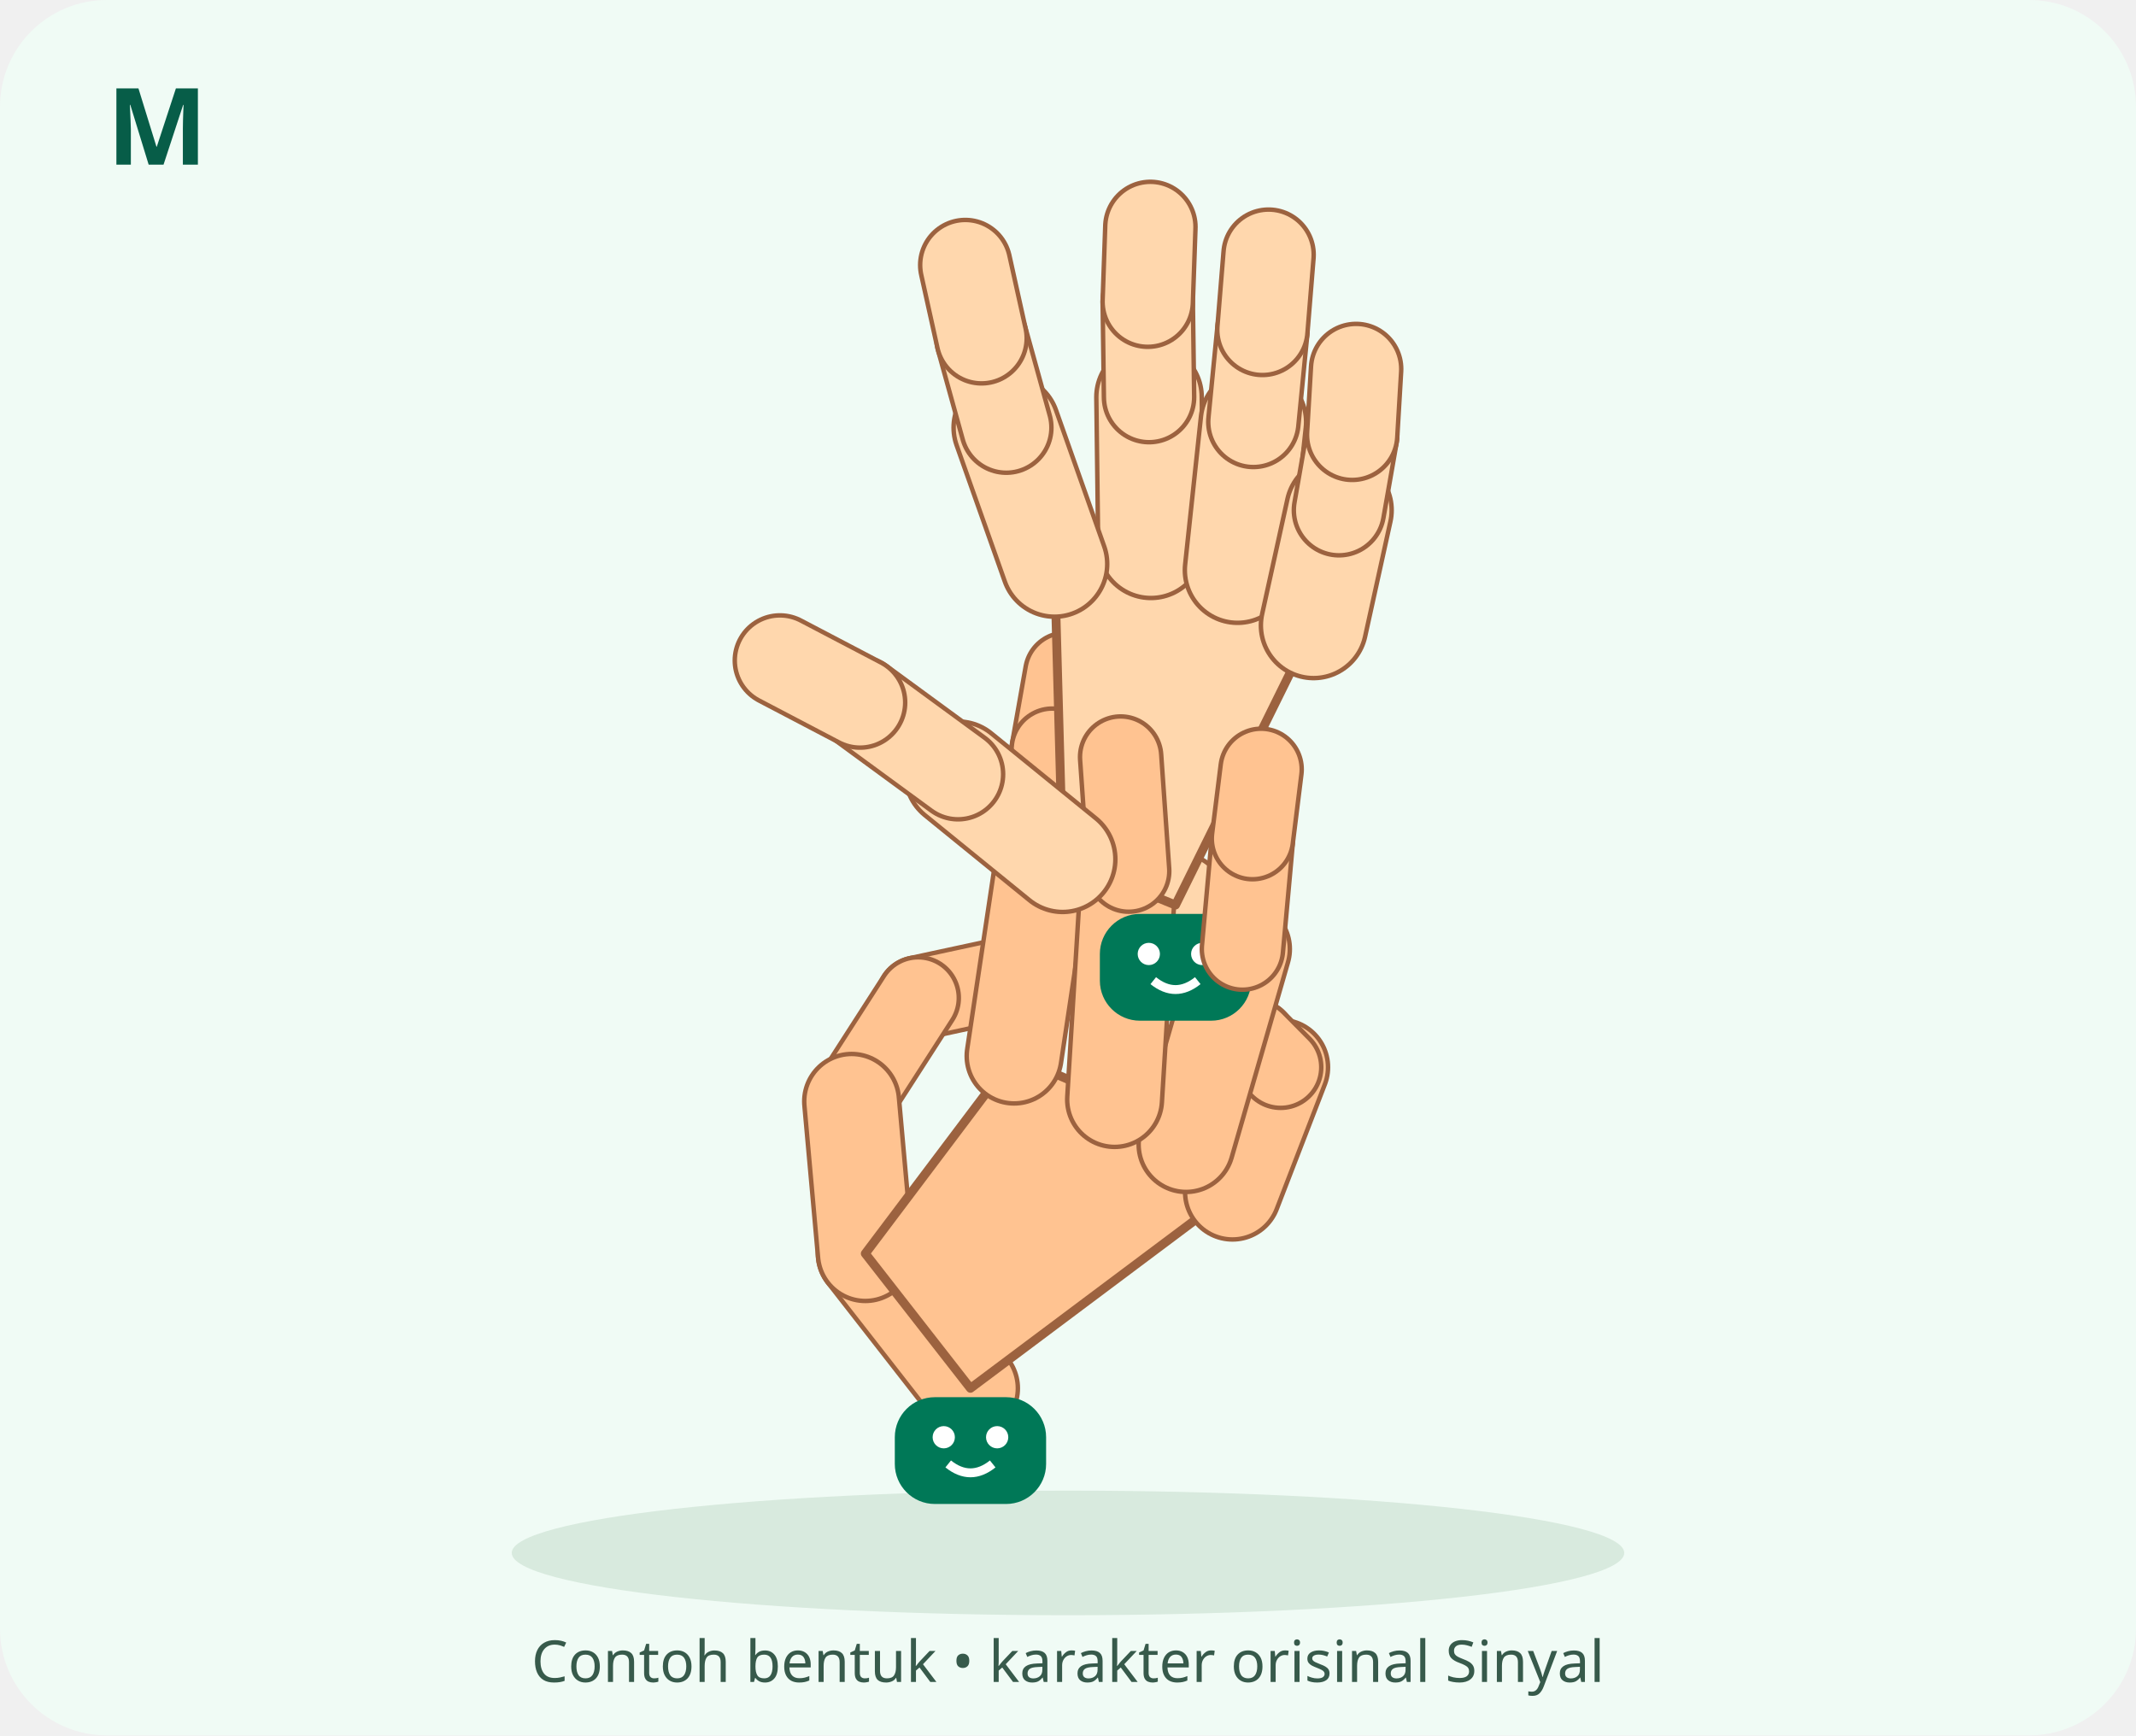
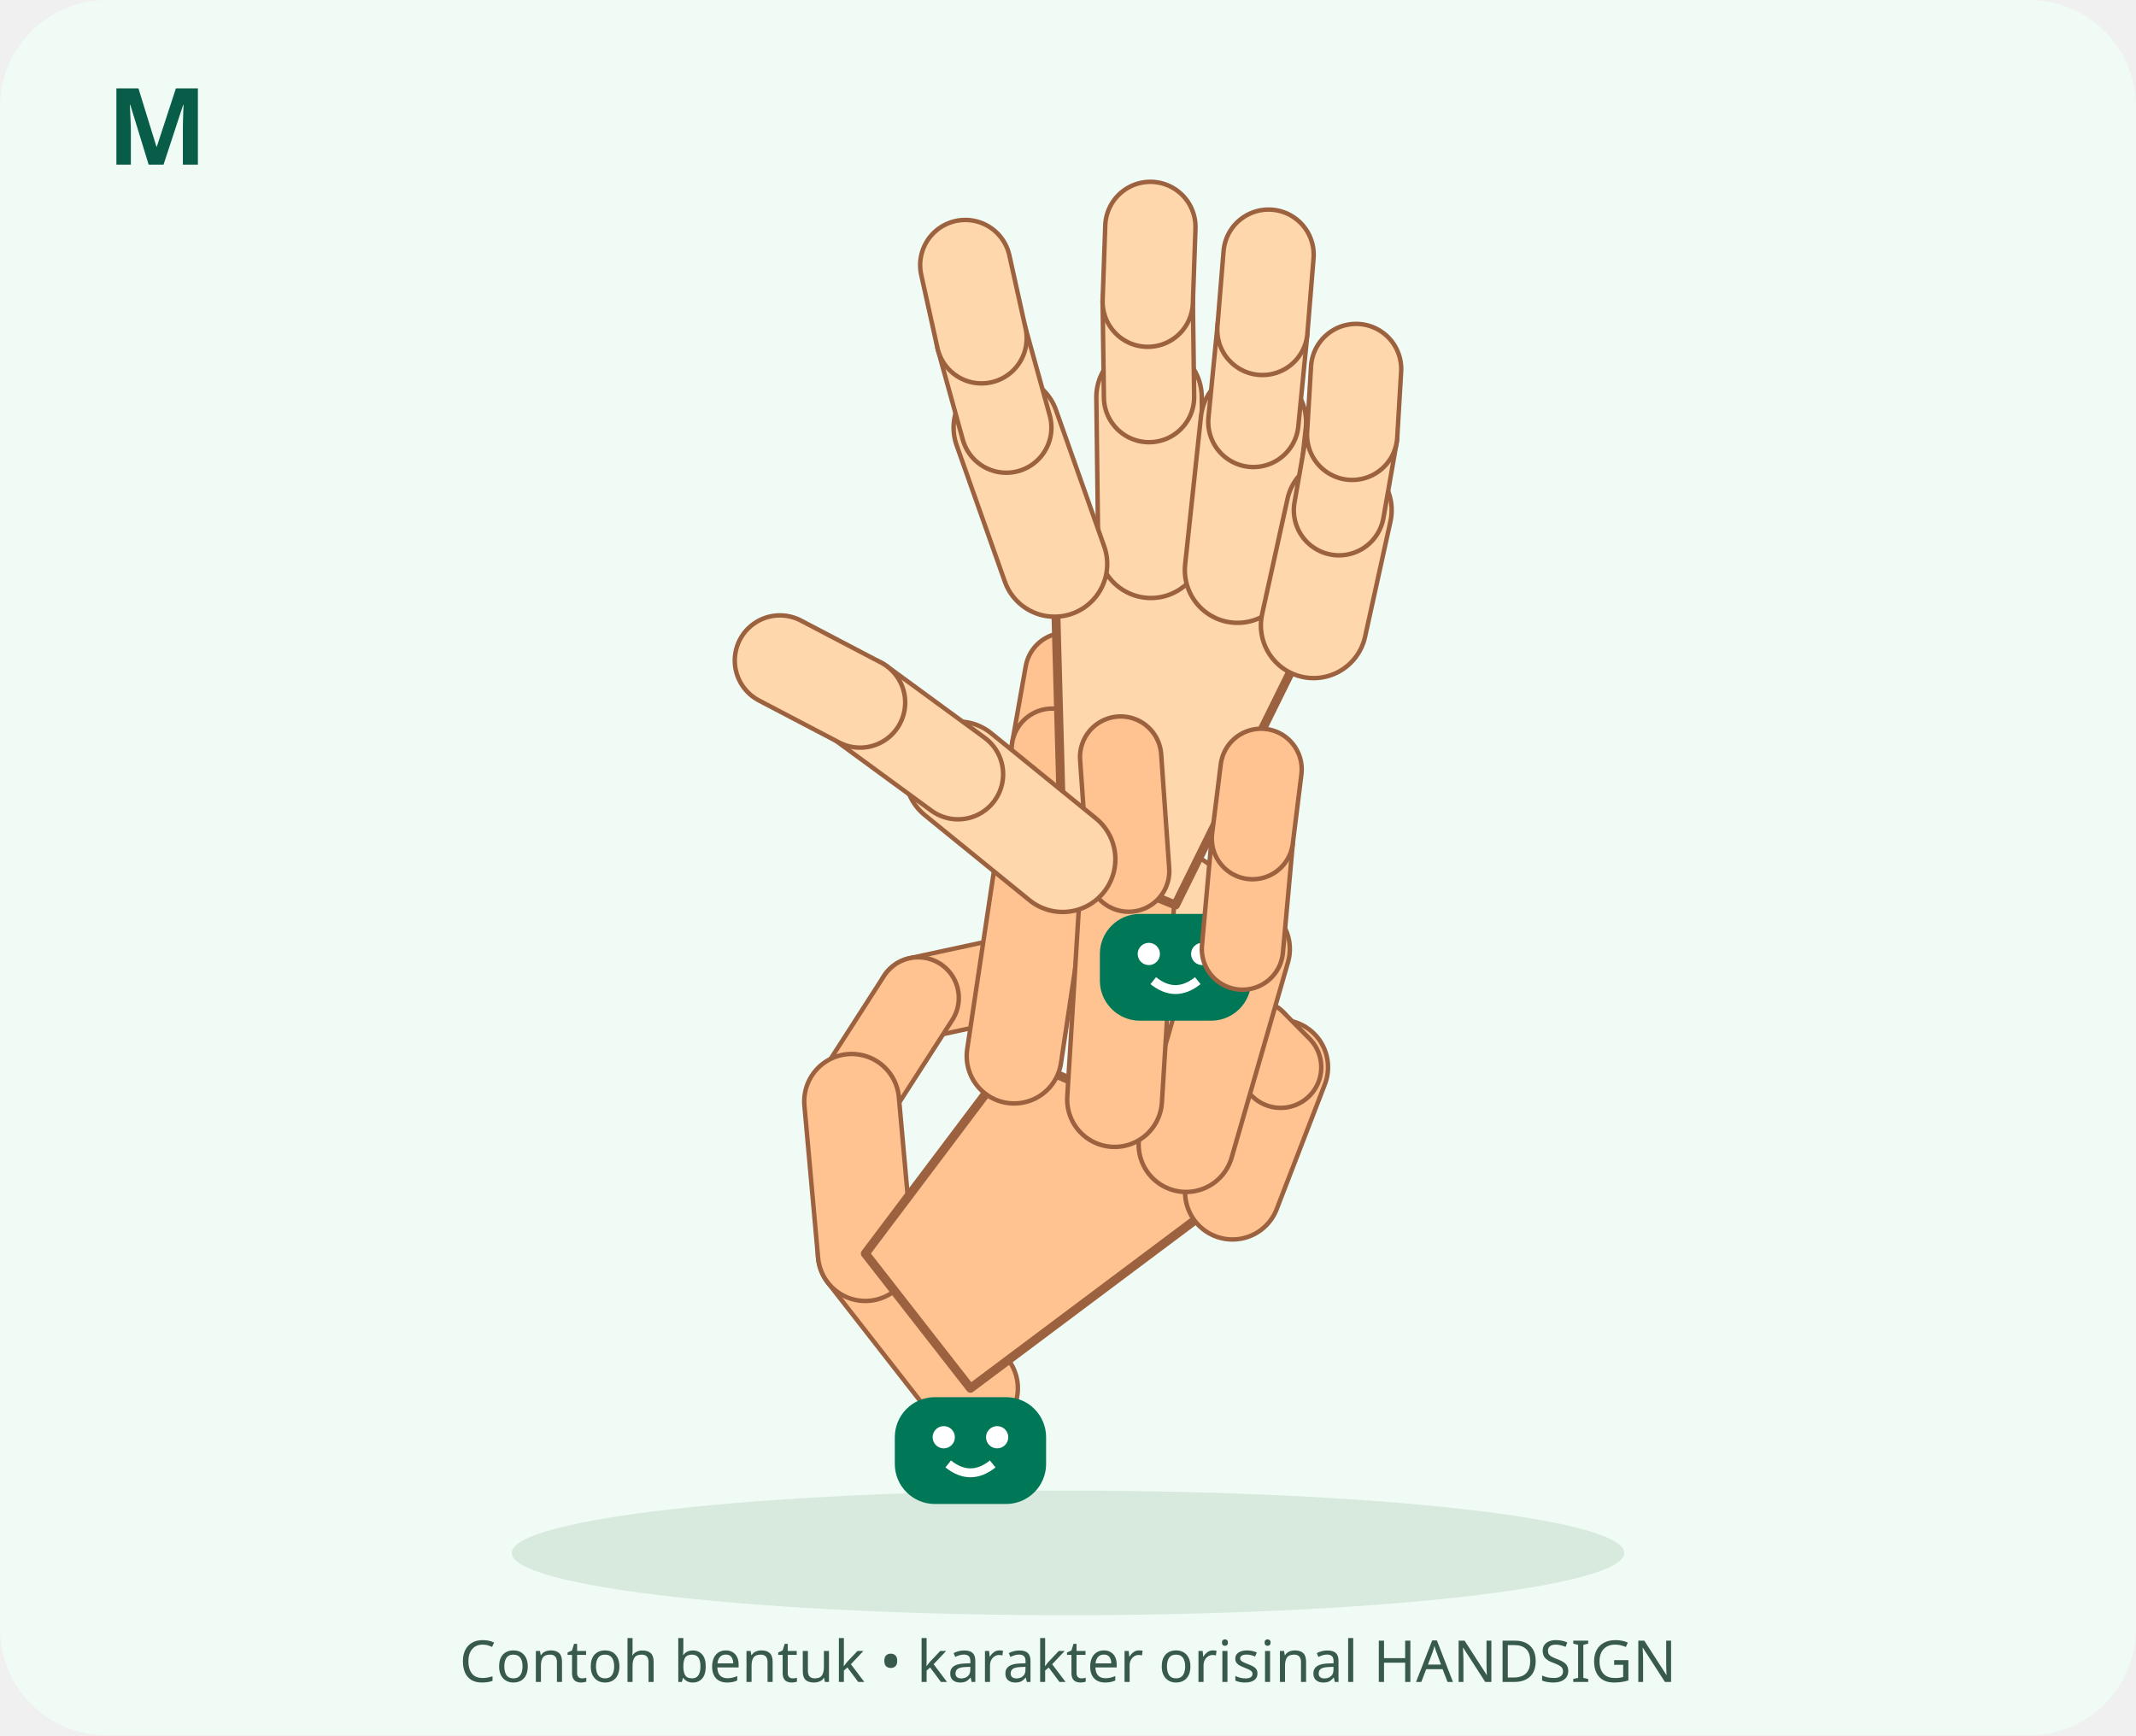
<svg xmlns="http://www.w3.org/2000/svg" viewBox="0 0 480 390" role="img" aria-labelledby="title">
  <rect width="480" height="390" rx="24" fill="#f0fbf5" />
  <ellipse cx="240" cy="349" rx="125" ry="14" fill="#d8eade" />
  <path d="M206.33 224.27L222.20 220.85" stroke="#9c623f" stroke-width="19.262" stroke-linecap="round" />
  <path d="M206.33 224.27L222.20 220.85" stroke="#ffc391" stroke-width="17.262" stroke-linecap="round" />
  <path d="M191.38 247.52L206.33 224.27" stroke="#9c623f" stroke-width="19.262" stroke-linecap="round" />
  <path d="M191.38 247.52L206.33 224.27" stroke="#ffc391" stroke-width="17.262" stroke-linecap="round" />
  <path d="M218.08 312.00L194.45 281.72" stroke="#9c623f" stroke-width="22.308" stroke-linecap="round" />
  <path d="M218.08 312.00L194.45 281.72" stroke="#ffc391" stroke-width="20.308" stroke-linecap="round" />
  <path d="M194.45 281.72L191.38 247.52" stroke="#9c623f" stroke-width="22.308" stroke-linecap="round" />
  <path d="M194.45 281.72L191.38 247.52" stroke="#ffc391" stroke-width="20.308" stroke-linecap="round" />
  <path d="M264.16 203.39L238.80 193.11" stroke="#9c623f" stroke-width="24.689" stroke-linecap="round" />
  <path d="M264.16 203.39L238.80 193.11" stroke="#ffd7ad" stroke-width="22.689" stroke-linecap="round" />
  <polygon points="218.08,312.00 194.45,281.72 227.89,237.33 250.47,247.10 266.53,257.22 276.96,267.90" fill="#ffc391" stroke="#9c623f" stroke-width="2" stroke-linejoin="round" />
  <path d="M276.96 267.90L287.78 239.85" stroke="#9c623f" stroke-width="22.308" stroke-linecap="round" />
  <path d="M276.96 267.90L287.78 239.85" stroke="#ffc391" stroke-width="20.308" stroke-linecap="round" />
  <path d="M281.93 233.94L275.37 236.10" stroke="#9c623f" stroke-width="19.262" stroke-linecap="round" />
  <path d="M281.93 233.94L275.37 236.10" stroke="#ffc391" stroke-width="17.262" stroke-linecap="round" />
  <path d="M287.78 239.85L281.93 233.94" stroke="#9c623f" stroke-width="19.262" stroke-linecap="round" />
  <path d="M287.78 239.85L281.93 233.94" stroke="#ffc391" stroke-width="17.262" stroke-linecap="round" />
  <path d="M236.47 168.37L239.49 151.33" stroke="#9c623f" stroke-width="19.262" stroke-linecap="round" />
  <path d="M236.47 168.37L239.49 151.33" stroke="#ffc391" stroke-width="17.262" stroke-linecap="round" />
  <path d="M234.62 192.48L236.47 168.37" stroke="#9c623f" stroke-width="19.262" stroke-linecap="round" />
  <path d="M234.62 192.48L236.47 168.37" stroke="#ffc391" stroke-width="17.262" stroke-linecap="round" />
  <path d="M227.89 237.33L234.62 192.48" stroke="#9c623f" stroke-width="22.308" stroke-linecap="round" />
  <path d="M227.89 237.33L234.62 192.48" stroke="#ffc391" stroke-width="20.308" stroke-linecap="round" />
  <path d="M266.53 257.22L279.20 213.29" stroke="#9c623f" stroke-width="22.308" stroke-linecap="round" />
  <path d="M266.53 257.22L279.20 213.29" stroke="#ffc391" stroke-width="20.308" stroke-linecap="round" />
  <path d="M250.47 247.10L253.63 195.77" stroke="#9c623f" stroke-width="22.308" stroke-linecap="round" />
  <path d="M250.47 247.10L253.63 195.77" stroke="#ffc391" stroke-width="20.308" stroke-linecap="round" />
  <path d="M251.83 170.14L254.14 153.59" stroke="#9c623f" stroke-width="19.262" stroke-linecap="round" />
  <path d="M251.83 170.14L254.14 153.59" stroke="#ffc391" stroke-width="17.262" stroke-linecap="round" />
  <polygon points="264.16,203.39 238.80,193.11 236.97,126.75 258.63,122.55 278.10,128.13 295.19,140.55" fill="#ffd7ad" stroke="#9c623f" stroke-width="2" stroke-linejoin="round" />
  <path d="M253.63 195.77L251.83 170.14" stroke="#9c623f" stroke-width="19.262" stroke-linecap="round" />
  <path d="M253.63 195.77L251.83 170.14" stroke="#ffc391" stroke-width="17.262" stroke-linecap="round" />
  <rect x="247.16" y="205.39" width="34" height="24" rx="9" fill="#007857" />
  <circle cx="258.16" cy="214.39" r="2.5" fill="white" />
  <circle cx="270.16" cy="214.39" r="2.5" fill="white" />
  <path d="M259.16 220.39q5 4 10 0" fill="none" stroke="white" stroke-width="2" />
  <rect x="201.08" y="314.00" width="34" height="24" rx="9" fill="#007857" />
  <circle cx="212.08" cy="323.00" r="2.5" fill="white" />
  <circle cx="224.08" cy="323.00" r="2.5" fill="white" />
  <path d="M213.08 329.00q5 4 10 0" fill="none" stroke="white" stroke-width="2" />
  <path d="M238.80 193.11L215.28 173.99" stroke="#9c623f" stroke-width="24.689" stroke-linecap="round" />
  <path d="M238.80 193.11L215.28 173.99" stroke="#ffd7ad" stroke-width="22.689" stroke-linecap="round" />
  <path d="M279.20 213.29L281.45 188.47" stroke="#9c623f" stroke-width="19.262" stroke-linecap="round" />
  <path d="M279.20 213.29L281.45 188.47" stroke="#ffc391" stroke-width="17.262" stroke-linecap="round" />
  <path d="M258.63 122.55L258.21 89.24" stroke="#9c623f" stroke-width="24.689" stroke-linecap="round" />
  <path d="M258.63 122.55L258.21 89.24" stroke="#ffd7ad" stroke-width="22.689" stroke-linecap="round" />
  <path d="M281.45 188.47L283.39 172.90" stroke="#9c623f" stroke-width="19.262" stroke-linecap="round" />
  <path d="M281.45 188.47L283.39 172.90" stroke="#ffc391" stroke-width="17.262" stroke-linecap="round" />
  <path d="M236.97 126.75L226.13 96.10" stroke="#9c623f" stroke-width="24.689" stroke-linecap="round" />
  <path d="M236.97 126.75L226.13 96.10" stroke="#ffd7ad" stroke-width="22.689" stroke-linecap="round" />
  <path d="M278.10 128.13L281.66 94.82" stroke="#9c623f" stroke-width="24.689" stroke-linecap="round" />
  <path d="M278.10 128.13L281.66 94.82" stroke="#ffd7ad" stroke-width="22.689" stroke-linecap="round" />
  <path d="M295.19 140.55L300.89 114.66" stroke="#9c623f" stroke-width="24.689" stroke-linecap="round" />
  <path d="M295.19 140.55L300.89 114.66" stroke="#ffd7ad" stroke-width="22.689" stroke-linecap="round" />
  <path d="M258.21 89.24L257.92 67.80" stroke="#9c623f" stroke-width="21.285" stroke-linecap="round" />
  <path d="M258.21 89.24L257.92 67.80" stroke="#ffd7ad" stroke-width="19.285" stroke-linecap="round" />
  <path d="M215.28 173.99L193.27 157.88" stroke="#9c623f" stroke-width="21.285" stroke-linecap="round" />
  <path d="M215.28 173.99L193.27 157.88" stroke="#ffd7ad" stroke-width="19.285" stroke-linecap="round" />
  <path d="M281.66 94.82L283.69 74.14" stroke="#9c623f" stroke-width="21.285" stroke-linecap="round" />
  <path d="M281.66 94.82L283.69 74.14" stroke="#ffd7ad" stroke-width="19.285" stroke-linecap="round" />
  <path d="M300.89 114.66L303.86 97.72" stroke="#9c623f" stroke-width="21.285" stroke-linecap="round" />
  <path d="M300.89 114.66L303.86 97.72" stroke="#ffd7ad" stroke-width="19.285" stroke-linecap="round" />
  <path d="M226.13 96.10L220.57 76.02" stroke="#9c623f" stroke-width="21.285" stroke-linecap="round" />
  <path d="M226.13 96.10L220.57 76.02" stroke="#ffd7ad" stroke-width="19.285" stroke-linecap="round" />
  <path d="M303.86 97.72L304.74 82.93" stroke="#9c623f" stroke-width="21.285" stroke-linecap="round" />
  <path d="M303.86 97.72L304.74 82.93" stroke="#ffd7ad" stroke-width="19.285" stroke-linecap="round" />
  <path d="M257.92 67.80L258.51 51.00" stroke="#9c623f" stroke-width="21.285" stroke-linecap="round" />
  <path d="M257.92 67.80L258.51 51.00" stroke="#ffd7ad" stroke-width="19.285" stroke-linecap="round" />
  <path d="M283.69 74.14L285.07 57.24" stroke="#9c623f" stroke-width="21.285" stroke-linecap="round" />
  <path d="M283.69 74.14L285.07 57.24" stroke="#ffd7ad" stroke-width="19.285" stroke-linecap="round" />
  <path d="M220.57 76.02L216.92 59.57" stroke="#9c623f" stroke-width="21.285" stroke-linecap="round" />
  <path d="M220.57 76.02L216.92 59.57" stroke="#ffd7ad" stroke-width="19.285" stroke-linecap="round" />
  <path d="M193.27 157.88L175.26 148.44" stroke="#9c623f" stroke-width="21.285" stroke-linecap="round" />
  <path d="M193.27 157.88L175.26 148.44" stroke="#ffd7ad" stroke-width="19.285" stroke-linecap="round" />
  <text x="24" y="37" font-family="sans-serif" font-size="24" font-weight="bold" fill="#075d48">M</text>
-   <text x="240" y="378" text-anchor="middle" font-family="sans-serif" font-size="13" fill="#375a4b">Contoh bentuk • karakter orisinal Sinyal</text>
+   <text x="240" y="378" text-anchor="middle" font-family="sans-serif" font-size="13" fill="#375a4b">Contoh bentuk • karakter orisinal HANDSIGN</text>
</svg>
